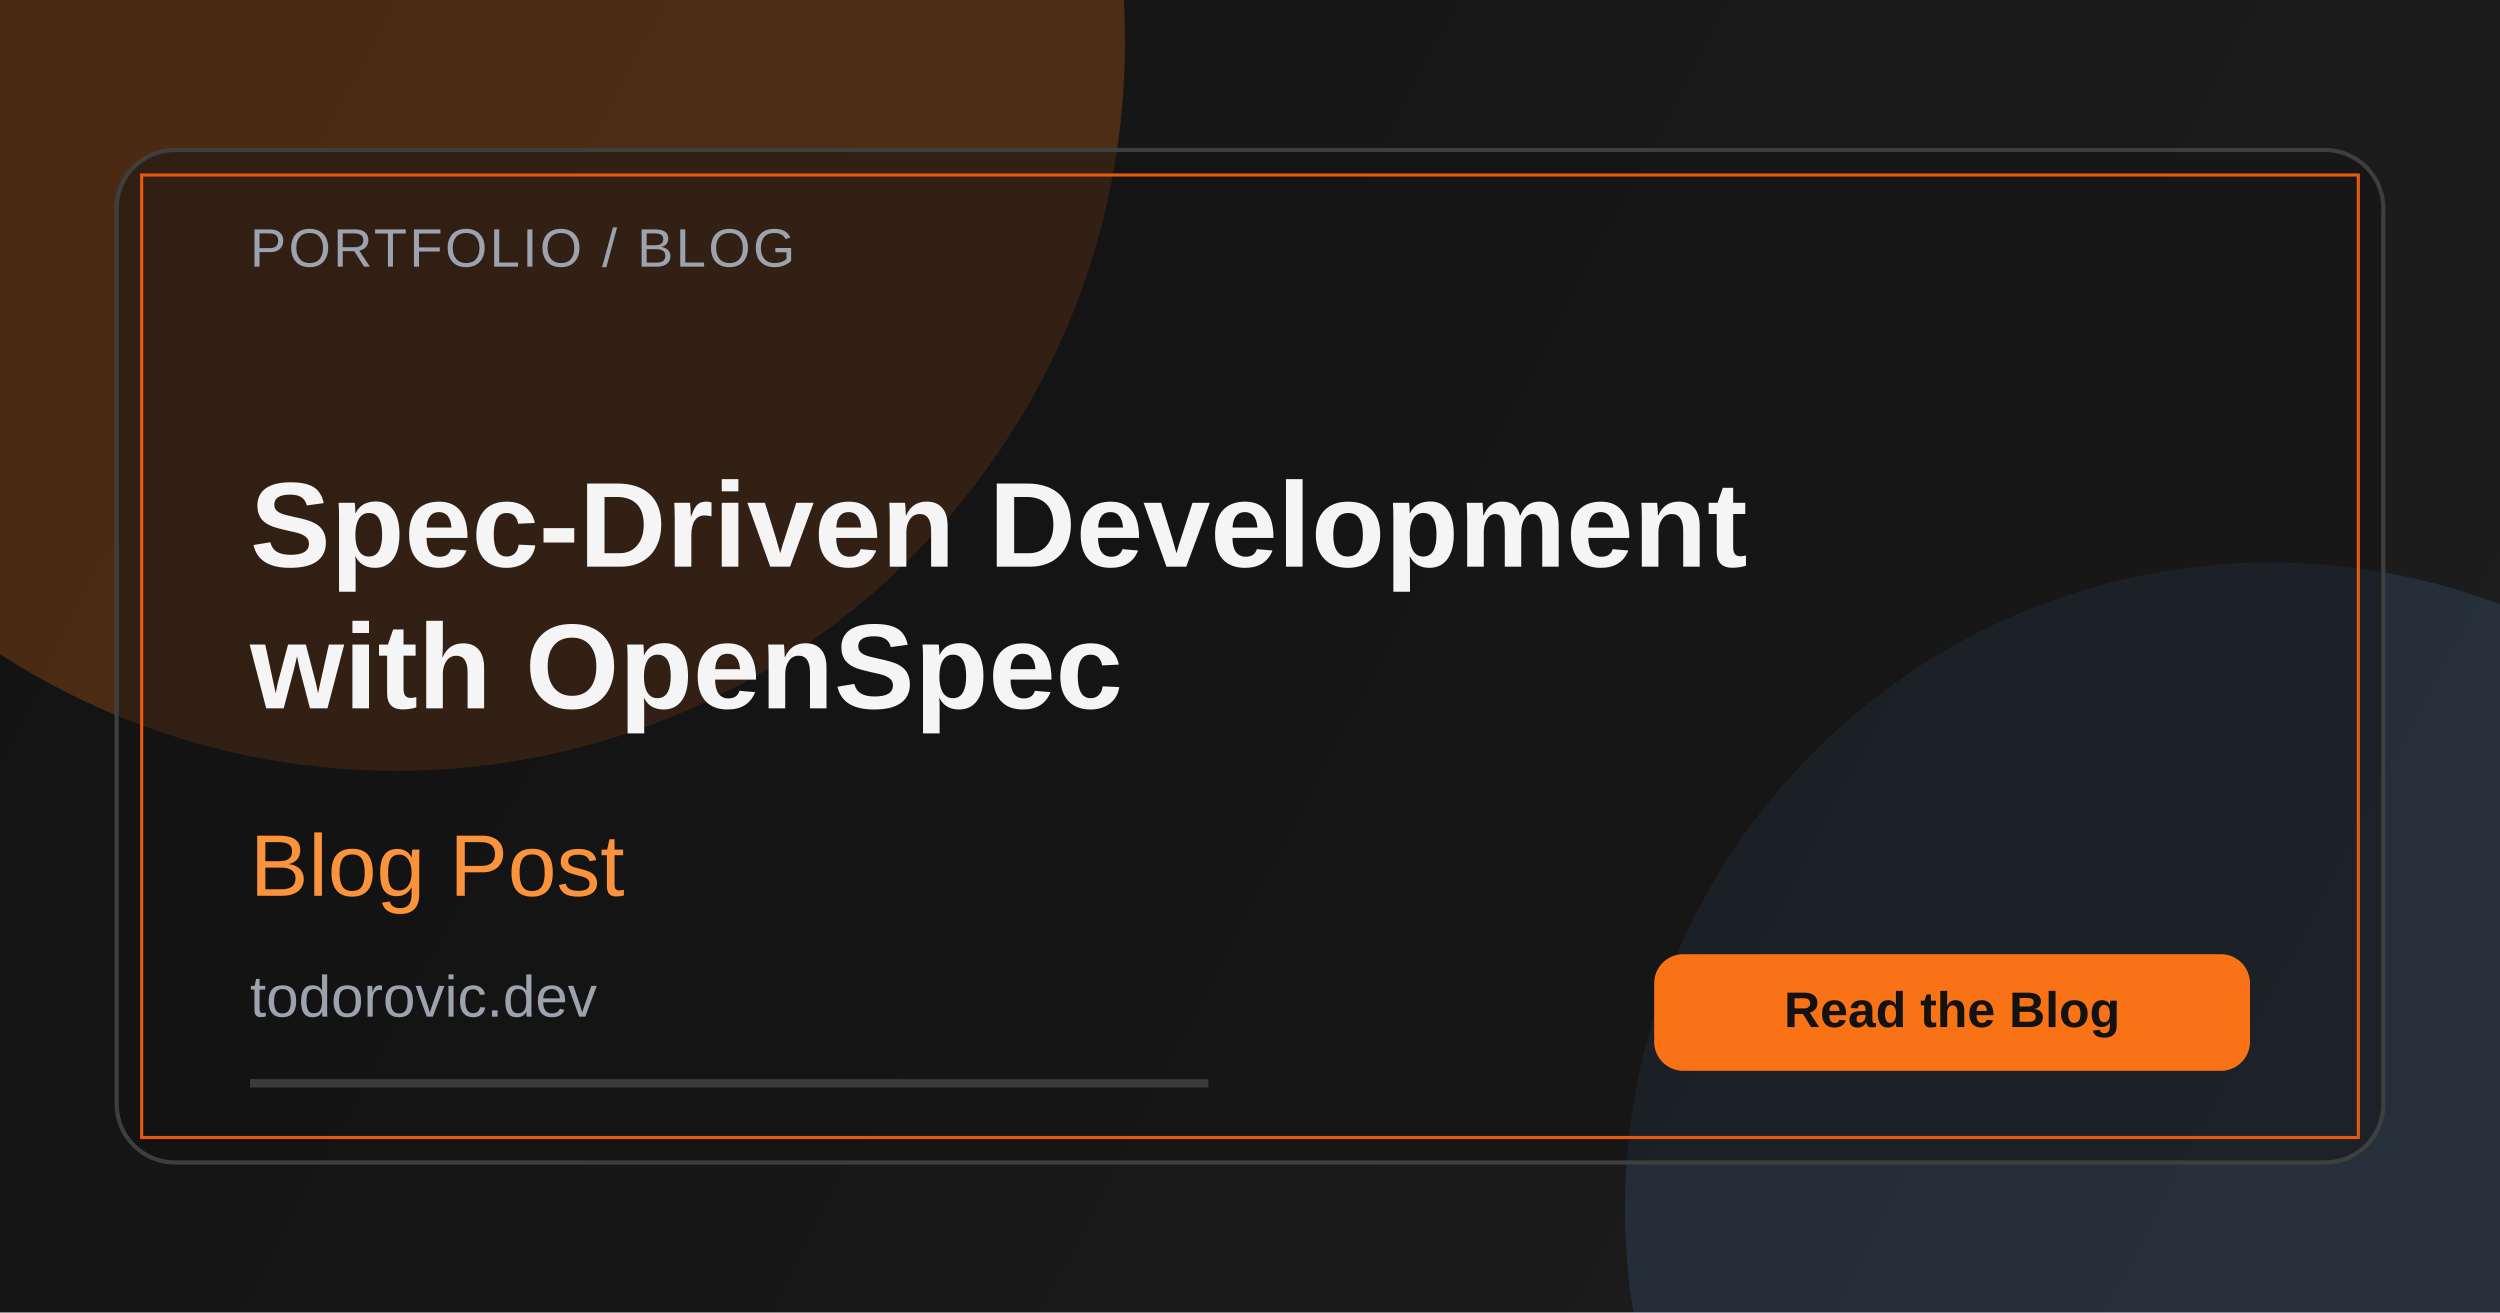
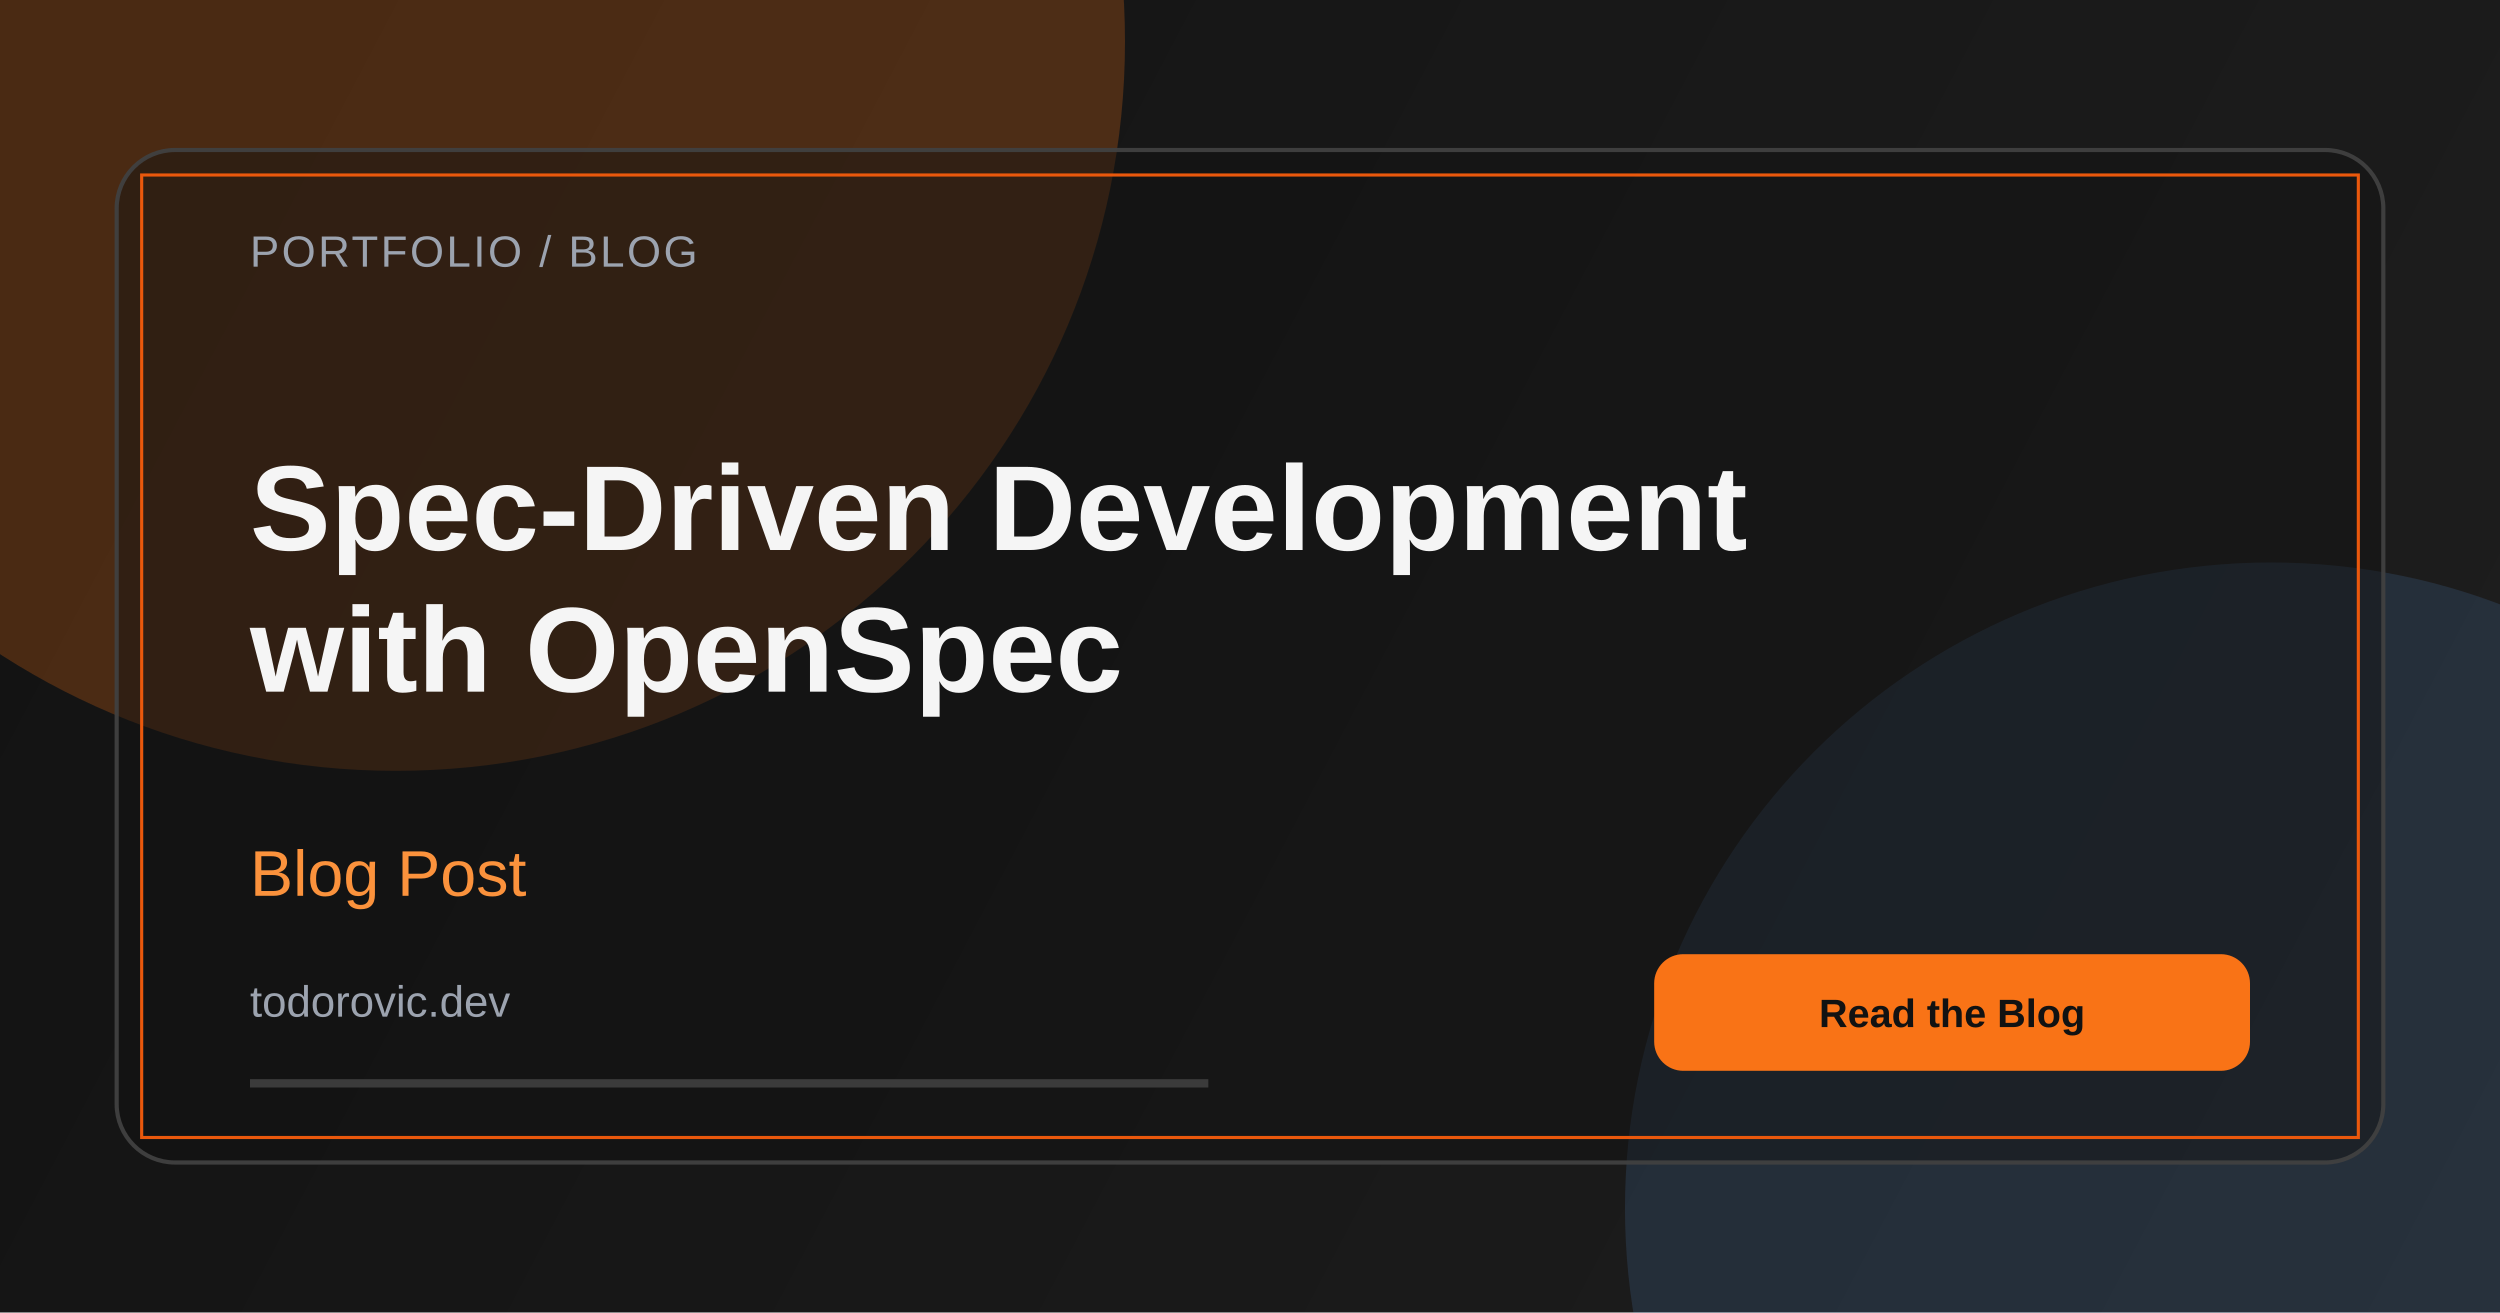
<svg xmlns="http://www.w3.org/2000/svg" width="1200" height="630" viewBox="0 0 1200 630" fill="none">
  <defs>
    <linearGradient id="bg" x1="0" y1="0" x2="1200" y2="630" gradientUnits="userSpaceOnUse">
      <stop offset="0" stop-color="#121212" />
      <stop offset="1" stop-color="#1e1e1e" />
    </linearGradient>
  </defs>
  <rect width="1200" height="630" fill="url(#bg)" />
  <circle cx="190" cy="20" r="350" fill="#f97316" opacity="0.24" />
  <circle cx="1090" cy="580" r="310" fill="#60a5fa" opacity="0.14" />
  <rect x="56" y="72" width="1088" height="486" rx="28" fill="rgba(18, 18, 18, 0.46)" stroke="#404040" stroke-opacity="0.95" stroke-width="2" />
-   <text x="120" y="128" fill="#9ca3af" font-size="26" font-family="Avenir Next, Segoe UI, Arial, sans-serif" letter-spacing="1.2">
+   <text x="120" y="128" fill="#9ca3af" font-size="21" font-family="Avenir Next, Segoe UI, Arial, sans-serif" letter-spacing="1.2">
    PORTFOLIO / BLOG
  </text>
-   <text x="120" y="272" fill="#f5f5f5" font-size="58" font-weight="700" font-family="Avenir Next, Segoe UI, Arial, sans-serif">Spec-Driven Development</text>
-   <text x="120" y="340" fill="#f5f5f5" font-size="58" font-weight="700" font-family="Avenir Next, Segoe UI, Arial, sans-serif">with OpenSpec</text>
-   <text x="120" y="430" fill="#fb923c" font-size="42" font-weight="500" font-family="Avenir Next, Segoe UI, Arial, sans-serif">
+   <text x="120" y="264" fill="#f5f5f5" font-size="58" font-weight="700" font-family="Avenir Next, Segoe UI, Arial, sans-serif">Spec-Driven Development</text>
+   <text x="120" y="332" fill="#f5f5f5" font-size="58" font-weight="700" font-family="Avenir Next, Segoe UI, Arial, sans-serif">with OpenSpec</text>
+   <text x="120" y="430" fill="#fb923c" font-size="31" font-weight="500" font-family="Avenir Next, Segoe UI, Arial, sans-serif">
    Blog Post
  </text>
  <line x1="120" y1="520" x2="580" y2="520" stroke="#404040" stroke-opacity="0.9" stroke-width="4" />
-   <text x="120" y="488" fill="#9ca3af" font-size="28" font-family="Avenir Next, Segoe UI, Arial, sans-serif">
+   <text x="120" y="488" fill="#9ca3af" font-size="21" font-family="Avenir Next, Segoe UI, Arial, sans-serif">
    todorovic.dev
  </text>
  <rect x="794" y="458" width="286" height="56" rx="14" fill="#f97316" />
-   <text x="937" y="493" fill="#121212" font-size="24" font-weight="600" text-anchor="middle" font-family="Avenir Next, Segoe UI, Arial, sans-serif">
+   <text x="937" y="493" fill="#121212" font-size="19" font-weight="600" text-anchor="middle" font-family="Avenir Next, Segoe UI, Arial, sans-serif">
    Read the Blog
  </text>
  <rect x="68" y="84" width="1064" height="462" fill="none" stroke="#ea580c" stroke-width="1.5" />
</svg>
